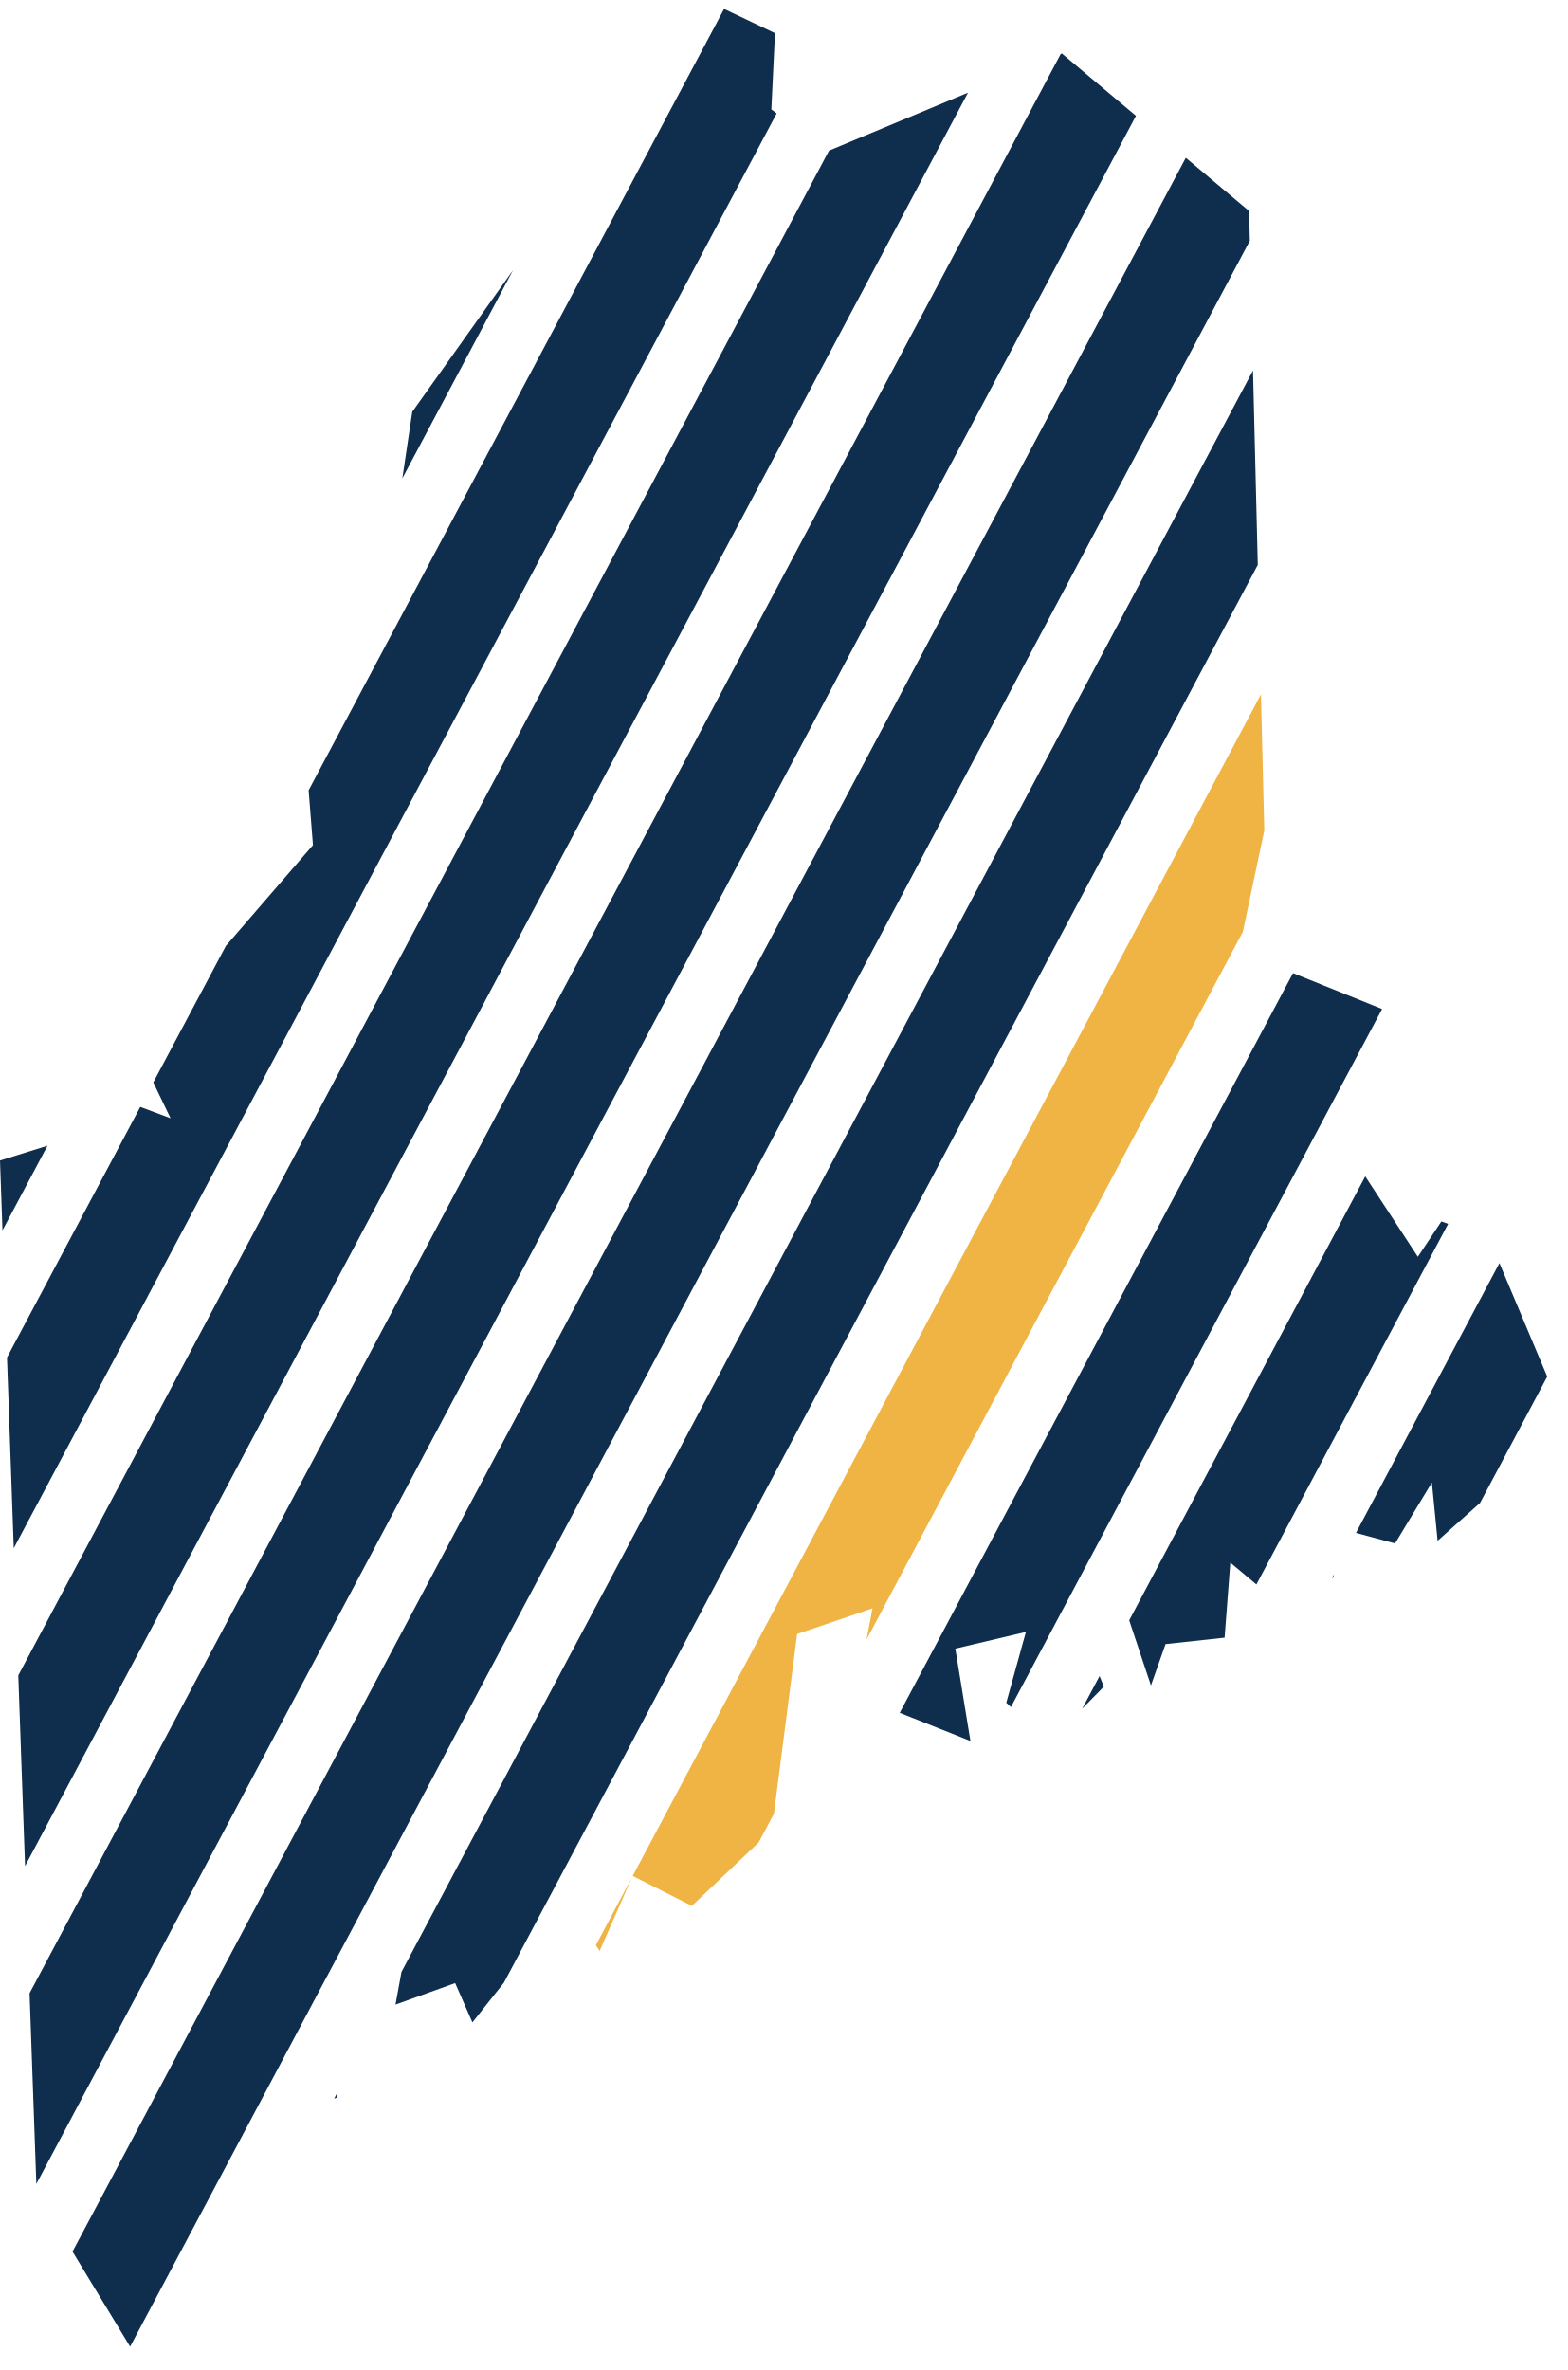
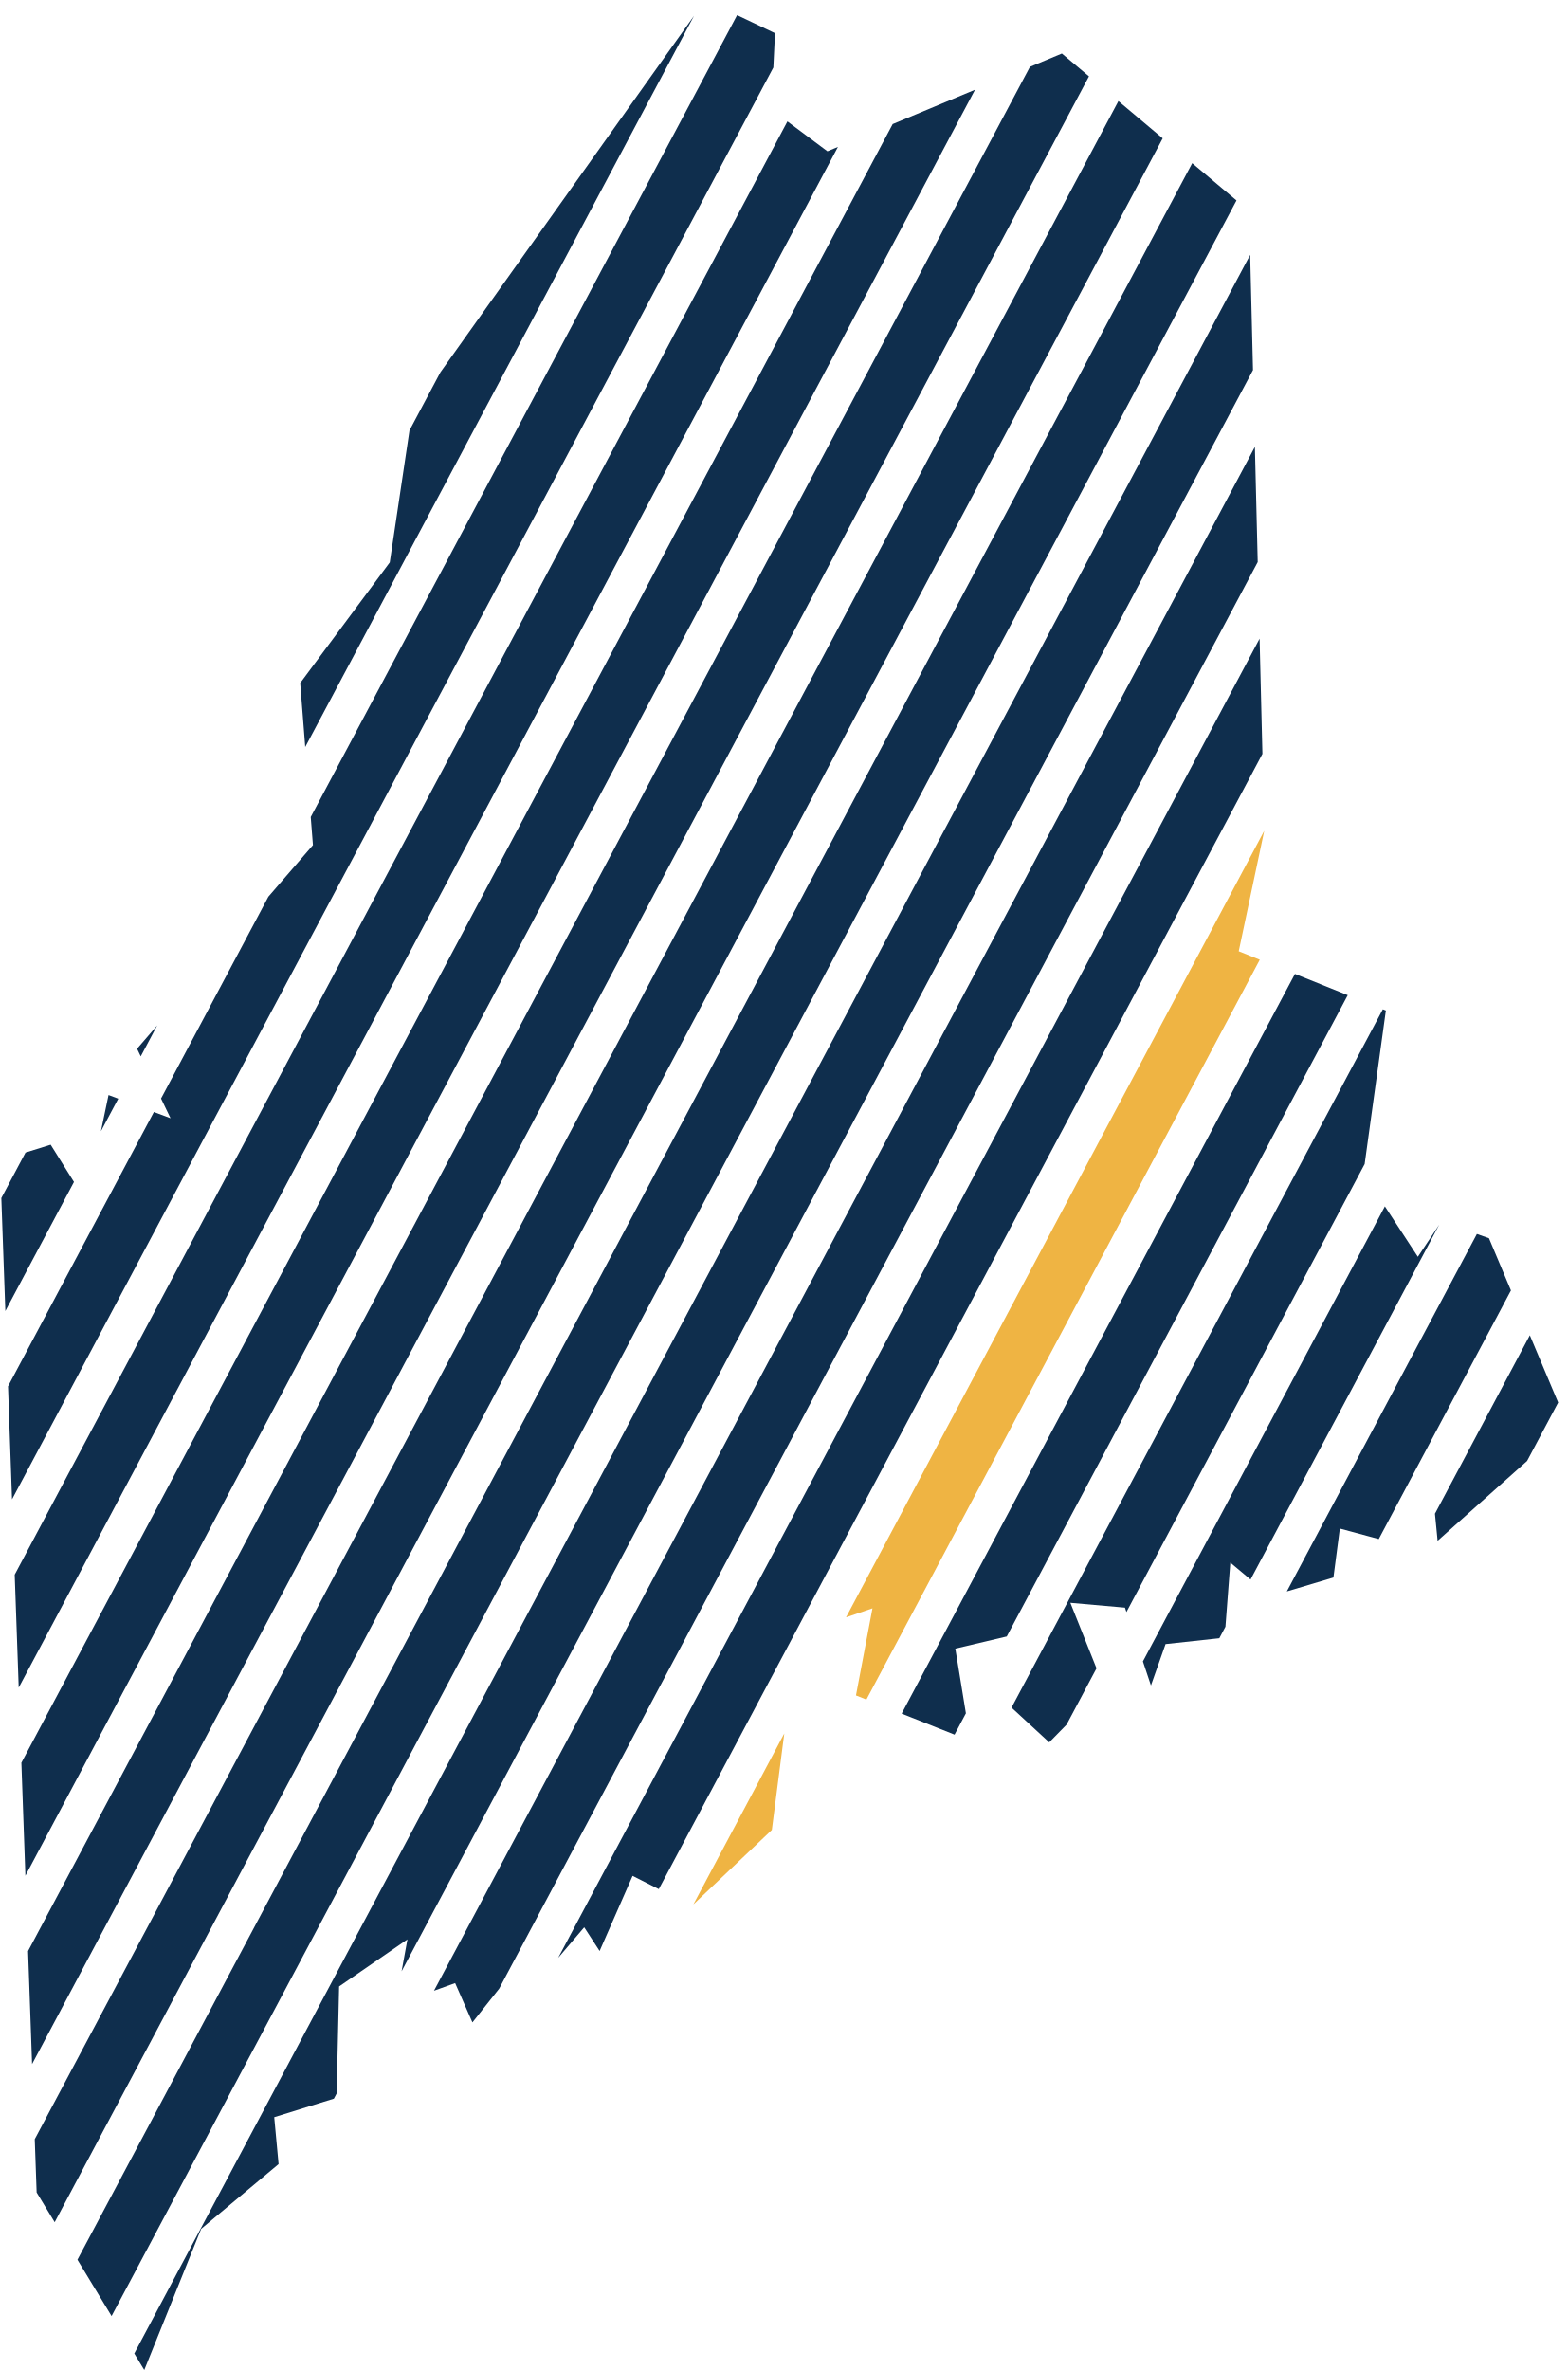
<svg xmlns="http://www.w3.org/2000/svg" viewBox="0 0 158.745 240" width="158.745" height="240" role="img" aria-label="Generation Maine">
  <defs>
    <clipPath id="v4">
      <path d="M78.48 3.36 L78.11 11.08 L83.79 15.32 L107.53 5.42 L126.49 21.37 L128.03 84.10 L125.44 96.33 L140.34 102.33 L138.06 118.83 L143.58 127.27 L145.96 123.69 L150.78 125.39 L158.74 144.29 L145.58 156.03 L145.00 150.13 L141.27 156.30 L135.68 154.79 L135.03 159.75 L128.66 161.65 L124.59 158.24 L124.01 165.84 L118.03 166.49 L116.55 170.68 L113.92 162.80 L108.39 162.31 L111.78 170.80 L106.25 176.44 L101.90 172.43 L103.89 165.26 L96.74 166.95 L98.27 176.30 L86.68 171.69 L88.35 162.87 L80.72 165.47 L78.16 185.31 L70.06 193.00 L64.06 189.96 L60.72 197.57 L59.16 195.17 L54.95 200.11 L52.94 198.37 L47.84 204.80 L46.09 200.82 L40.05 203.00 L41.26 196.39 L34.34 201.16 L34.08 212.44 L27.77 214.40 L28.21 219.15 L20.37 225.71 L14.61 240.00 L3.71 222.02 L0.00 117.52 L5.13 115.92 L8.73 121.67 L10.99 110.89 L17.27 113.24 L13.88 106.20 L31.69 85.58 L30.40 69.17 L39.47 56.95 L41.75 41.70 L71.42 0.00Z" />
    </clipPath>
  </defs>
  <g clip-path="url(#v4)">
    <g transform="rotate(28 79.37246 120.0)">
-       <rect x="-46.35" y="-144.00" width="9.67" height="528.00" fill="#0F2E4D" />
-       <rect x="-30.23" y="-144.00" width="9.67" height="528.00" fill="#0F2E4D" />
-       <rect x="-14.11" y="-144.00" width="9.67" height="528.00" fill="#0F2E4D" />
-       <rect x="2.00" y="-144.00" width="9.67" height="528.00" fill="#0F2E4D" />
-       <rect x="18.12" y="-144.00" width="9.67" height="528.00" fill="#0F2E4D" />
-       <rect x="34.24" y="-144.00" width="9.67" height="528.00" fill="#0F2E4D" />
-       <rect x="50.36" y="-144.00" width="9.67" height="528.00" fill="#0F2E4D" />
-       <rect x="66.48" y="-144.00" width="9.67" height="528.00" fill="#0F2E4D" />
-       <rect x="82.60" y="-144.00" width="9.67" height="528.00" fill="#0F2E4D" />
-       <rect x="98.71" y="-144.00" width="9.67" height="528.00" fill="#EFB443" />
-       <rect x="114.83" y="-144.00" width="9.67" height="528.00" fill="#0F2E4D" />
-       <rect x="130.95" y="-144.00" width="9.67" height="528.00" fill="#0F2E4D" />
-       <rect x="147.07" y="-144.00" width="9.67" height="528.00" fill="#0F2E4D" />
-       <rect x="163.19" y="-144.00" width="9.67" height="528.00" fill="#0F2E4D" />
-       <rect x="179.31" y="-144.00" width="9.67" height="528.00" fill="#0F2E4D" />
-       <rect x="195.42" y="-144.00" width="9.67" height="528.00" fill="#0F2E4D" />
+       <rect x="10.03" y="-168.00" width="5.73" height="576.00" fill="#0F2E4D" />
+       <rect x="19.58" y="-168.00" width="5.73" height="576.00" fill="#0F2E4D" />
+       <rect x="29.13" y="-168.00" width="5.73" height="576.00" fill="#0F2E4D" />
+       <rect x="38.67" y="-168.00" width="5.73" height="576.00" fill="#0F2E4D" />
+       <rect x="48.22" y="-168.00" width="5.73" height="576.00" fill="#0F2E4D" />
+       <rect x="57.76" y="-168.00" width="5.73" height="576.00" fill="#0F2E4D" />
+       <rect x="67.31" y="-168.00" width="5.73" height="576.00" fill="#0F2E4D" />
+       <rect x="76.85" y="-168.00" width="5.73" height="576.00" fill="#0F2E4D" />
+       <rect x="86.40" y="-168.00" width="5.73" height="576.00" fill="#0F2E4D" />
+       <rect x="95.94" y="-168.00" width="5.73" height="576.00" fill="#0F2E4D" />
+       <rect x="105.49" y="-168.00" width="5.73" height="576.00" fill="#EFB443" />
+       <rect x="115.04" y="-168.00" width="5.73" height="576.00" fill="#0F2E4D" />
+       <rect x="124.58" y="-168.00" width="5.73" height="576.00" fill="#0F2E4D" />
+       <rect x="134.13" y="-168.00" width="5.73" height="576.00" fill="#0F2E4D" />
+       <rect x="143.67" y="-168.00" width="5.73" height="576.00" fill="#0F2E4D" />
+       <rect x="153.22" y="-168.00" width="5.73" height="576.00" fill="#0F2E4D" />
    </g>
  </g>
</svg>
